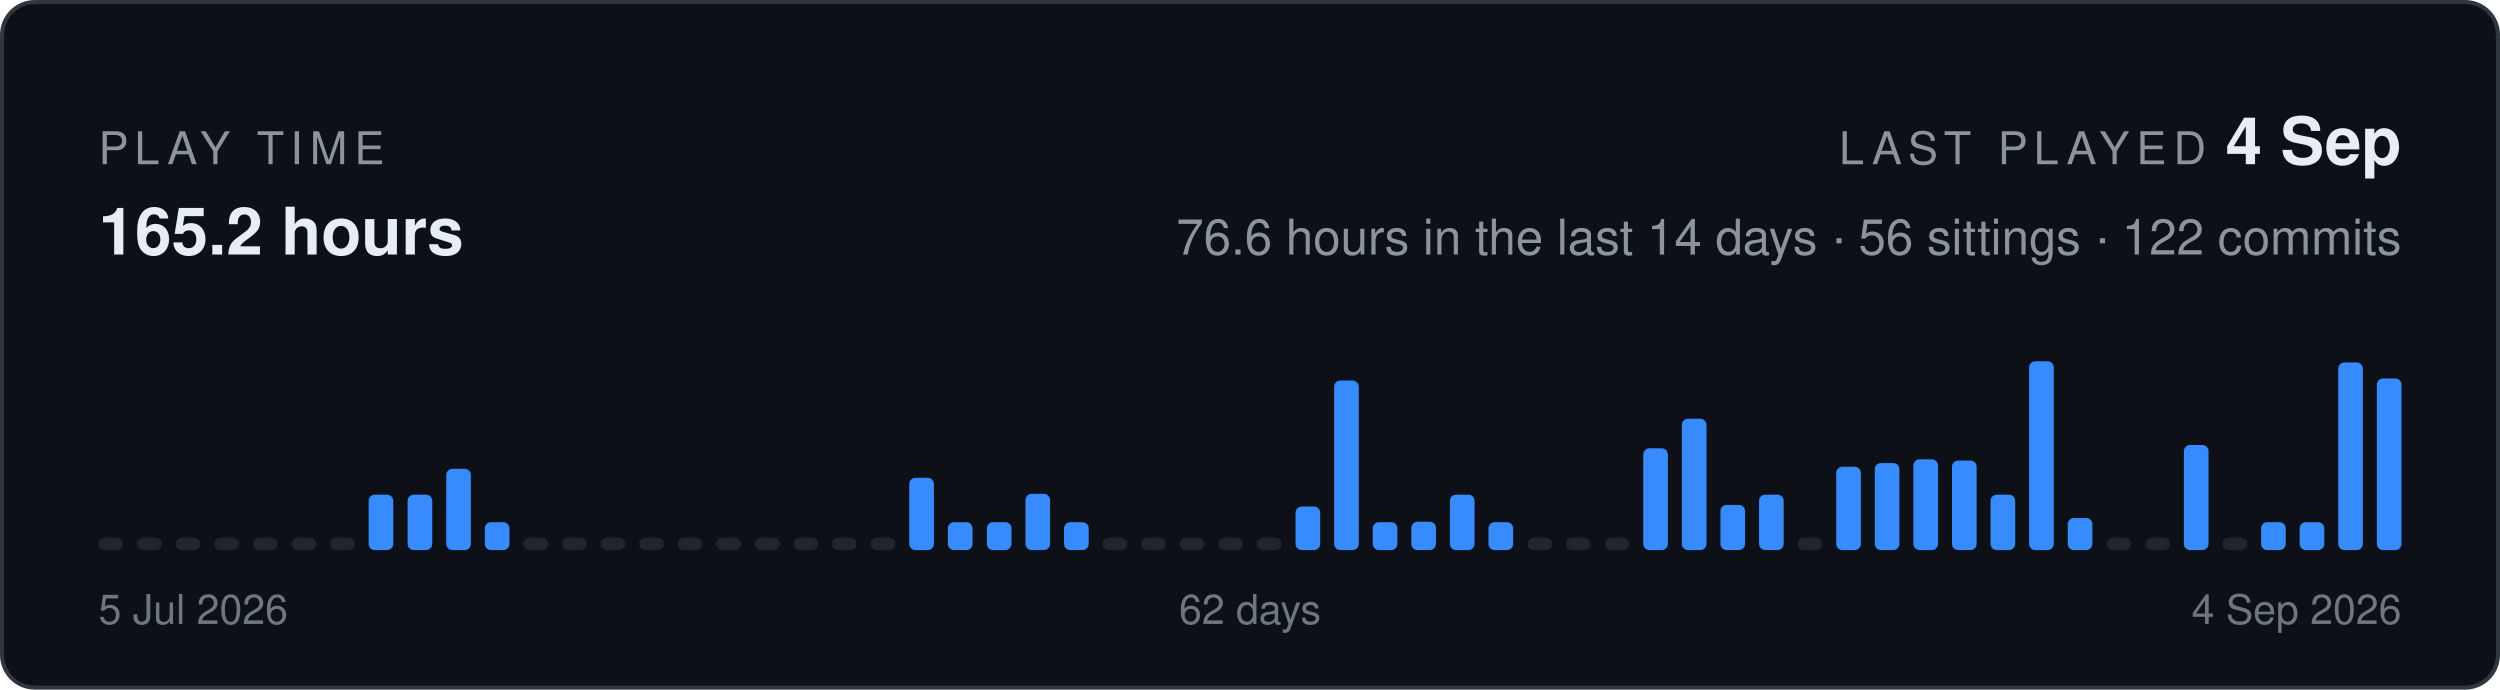
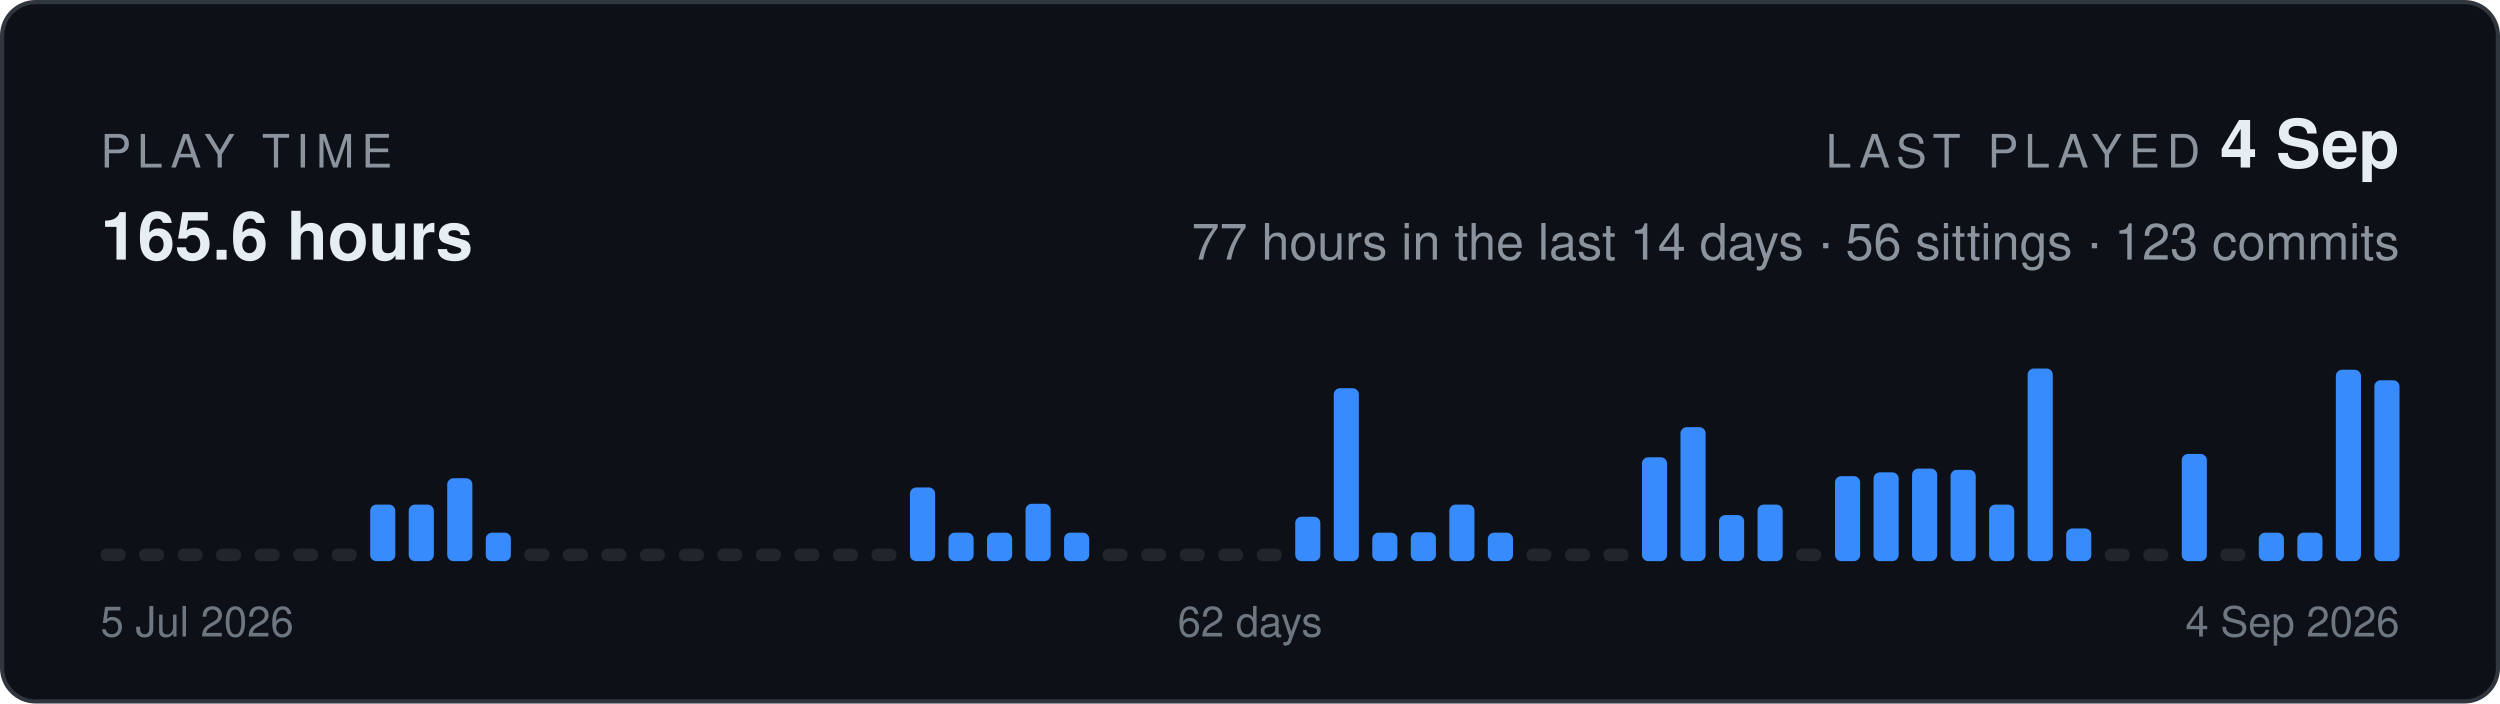
- <svg xmlns="http://www.w3.org/2000/svg" width="609" height="168" viewBox="0 0 609 168" role="img" aria-label="Play time: 165.2 hours over 122 commits, last played 4 Sep">
+ <svg xmlns="http://www.w3.org/2000/svg" width="597" height="168" viewBox="0 0 597 168" role="img" aria-label="Play time: 165.6 hours over 123 commits, last played 4 Sep">
  <style>
    .card { fill: #0d1117; stroke: #30363d }
    text { font-family: -apple-system, BlinkMacSystemFont, "Segoe UI", Helvetica, Arial, sans-serif }
    .label { font-size: 11px; letter-spacing: 1.7px; fill: #8b949e }
    .stat { font-size: 16px; font-weight: 600; letter-spacing: normal; fill: #e6edf3 }
    .note { font-size: 12px; fill: #8b949e }
    .axis { font-size: 10px; fill: #6e7681 }
    .bar { fill: #388bfd }
    .bar-quiet { fill: #21262d }
  </style>
-   <rect class="card" x="0.5" y="0.5" width="608" height="167" rx="8" />
+   <rect class="card" x="0.5" y="0.5" width="596" height="167" rx="8" />
  <text class="label" x="24" y="40">PLAY TIME</text>
-   <text class="stat" x="24" y="62">165.2 hours</text>
-   <text class="label" x="585" y="40" text-anchor="end">LAST PLAYED <tspan class="stat">4 Sep</tspan>
+   <text class="stat" x="24" y="62">165.6 hours</text>
+   <text class="label" x="573" y="40" text-anchor="end">LAST PLAYED <tspan class="stat">4 Sep</tspan>
  </text>
-   <text class="note" x="585" y="62" text-anchor="end">76.6 hours in the last 14 days   ·   56 sittings   ·   122 commits</text>
+   <text class="note" x="573" y="62" text-anchor="end">77 hours in the last 14 days   ·   56 sittings   ·   123 commits</text>
  <rect class="bar-quiet" x="24.0" y="131.0" width="6" height="3.0" rx="1.5" />
-   <rect class="bar-quiet" x="33.4" y="131.0" width="6" height="3.0" rx="1.5" />
-   <rect class="bar-quiet" x="42.8" y="131.0" width="6" height="3.0" rx="1.5" />
-   <rect class="bar-quiet" x="52.2" y="131.0" width="6" height="3.0" rx="1.5" />
-   <rect class="bar-quiet" x="61.6" y="131.0" width="6" height="3.0" rx="1.5" />
-   <rect class="bar-quiet" x="71.0" y="131.0" width="6" height="3.0" rx="1.5" />
-   <rect class="bar-quiet" x="80.4" y="131.0" width="6" height="3.0" rx="1.5" />
-   <rect class="bar" x="89.8" y="120.5" width="6" height="13.5" rx="1.5" />
-   <rect class="bar" x="99.3" y="120.5" width="6" height="13.5" rx="1.5" />
-   <rect class="bar" x="108.7" y="114.2" width="6" height="19.8" rx="1.5" />
-   <rect class="bar" x="118.1" y="127.2" width="6" height="6.8" rx="1.5" />
-   <rect class="bar-quiet" x="127.5" y="131.0" width="6" height="3.0" rx="1.5" />
-   <rect class="bar-quiet" x="136.9" y="131.0" width="6" height="3.0" rx="1.5" />
-   <rect class="bar-quiet" x="146.3" y="131.0" width="6" height="3.0" rx="1.5" />
-   <rect class="bar-quiet" x="155.7" y="131.0" width="6" height="3.0" rx="1.5" />
-   <rect class="bar-quiet" x="165.1" y="131.0" width="6" height="3.0" rx="1.5" />
-   <rect class="bar-quiet" x="174.5" y="131.0" width="6" height="3.0" rx="1.5" />
-   <rect class="bar-quiet" x="183.9" y="131.0" width="6" height="3.0" rx="1.5" />
-   <rect class="bar-quiet" x="193.3" y="131.0" width="6" height="3.0" rx="1.5" />
-   <rect class="bar-quiet" x="202.7" y="131.0" width="6" height="3.0" rx="1.5" />
-   <rect class="bar-quiet" x="212.1" y="131.0" width="6" height="3.0" rx="1.5" />
-   <rect class="bar" x="221.5" y="116.4" width="6" height="17.6" rx="1.5" />
-   <rect class="bar" x="230.9" y="127.2" width="6" height="6.8" rx="1.5" />
-   <rect class="bar" x="240.4" y="127.2" width="6" height="6.8" rx="1.5" />
-   <rect class="bar" x="249.8" y="120.3" width="6" height="13.7" rx="1.5" />
-   <rect class="bar" x="259.2" y="127.2" width="6" height="6.8" rx="1.5" />
-   <rect class="bar-quiet" x="268.6" y="131.0" width="6" height="3.0" rx="1.5" />
-   <rect class="bar-quiet" x="278.0" y="131.0" width="6" height="3.0" rx="1.5" />
-   <rect class="bar-quiet" x="287.4" y="131.0" width="6" height="3.0" rx="1.5" />
-   <rect class="bar-quiet" x="296.8" y="131.0" width="6" height="3.0" rx="1.5" />
-   <rect class="bar-quiet" x="306.2" y="131.0" width="6" height="3.0" rx="1.5" />
-   <rect class="bar" x="315.6" y="123.4" width="6" height="10.6" rx="1.5" />
-   <rect class="bar" x="325.0" y="92.7" width="6" height="41.3" rx="1.5" />
-   <rect class="bar" x="334.4" y="127.2" width="6" height="6.8" rx="1.5" />
-   <rect class="bar" x="343.8" y="127.1" width="6" height="6.9" rx="1.5" />
-   <rect class="bar" x="353.2" y="120.5" width="6" height="13.5" rx="1.5" />
-   <rect class="bar" x="362.6" y="127.2" width="6" height="6.8" rx="1.5" />
-   <rect class="bar-quiet" x="372.1" y="131.0" width="6" height="3.0" rx="1.5" />
-   <rect class="bar-quiet" x="381.5" y="131.0" width="6" height="3.0" rx="1.5" />
-   <rect class="bar-quiet" x="390.9" y="131.0" width="6" height="3.0" rx="1.5" />
-   <rect class="bar" x="400.3" y="109.2" width="6" height="24.8" rx="1.5" />
-   <rect class="bar" x="409.7" y="102.0" width="6" height="32.0" rx="1.5" />
-   <rect class="bar" x="419.1" y="123.0" width="6" height="11.0" rx="1.5" />
-   <rect class="bar" x="428.5" y="120.5" width="6" height="13.5" rx="1.5" />
-   <rect class="bar-quiet" x="437.9" y="131.0" width="6" height="3.0" rx="1.5" />
-   <rect class="bar" x="447.3" y="113.7" width="6" height="20.3" rx="1.5" />
-   <rect class="bar" x="456.7" y="112.8" width="6" height="21.2" rx="1.5" />
-   <rect class="bar" x="466.1" y="111.9" width="6" height="22.1" rx="1.5" />
-   <rect class="bar" x="475.5" y="112.2" width="6" height="21.8" rx="1.5" />
-   <rect class="bar" x="484.9" y="120.5" width="6" height="13.5" rx="1.5" />
-   <rect class="bar" x="494.3" y="88.0" width="6" height="46.0" rx="1.5" />
-   <rect class="bar" x="503.7" y="126.2" width="6" height="7.8" rx="1.5" />
-   <rect class="bar-quiet" x="513.2" y="131.0" width="6" height="3.0" rx="1.5" />
-   <rect class="bar-quiet" x="522.6" y="131.0" width="6" height="3.0" rx="1.5" />
-   <rect class="bar" x="532.0" y="108.4" width="6" height="25.6" rx="1.5" />
-   <rect class="bar-quiet" x="541.4" y="131.0" width="6" height="3.0" rx="1.5" />
-   <rect class="bar" x="550.8" y="127.2" width="6" height="6.8" rx="1.5" />
-   <rect class="bar" x="560.2" y="127.2" width="6" height="6.8" rx="1.5" />
-   <rect class="bar" x="569.6" y="88.3" width="6" height="45.7" rx="1.5" />
-   <rect class="bar" x="579.0" y="92.2" width="6" height="41.8" rx="1.5" />
+   <rect class="bar-quiet" x="33.2" y="131.0" width="6" height="3.0" rx="1.5" />
+   <rect class="bar-quiet" x="42.4" y="131.0" width="6" height="3.0" rx="1.5" />
+   <rect class="bar-quiet" x="51.6" y="131.0" width="6" height="3.0" rx="1.5" />
+   <rect class="bar-quiet" x="60.8" y="131.0" width="6" height="3.0" rx="1.5" />
+   <rect class="bar-quiet" x="70.0" y="131.0" width="6" height="3.0" rx="1.5" />
+   <rect class="bar-quiet" x="79.2" y="131.0" width="6" height="3.0" rx="1.5" />
+   <rect class="bar" x="88.4" y="120.5" width="6" height="13.5" rx="1.5" />
+   <rect class="bar" x="97.6" y="120.5" width="6" height="13.5" rx="1.5" />
+   <rect class="bar" x="106.8" y="114.2" width="6" height="19.8" rx="1.5" />
+   <rect class="bar" x="116.0" y="127.2" width="6" height="6.8" rx="1.5" />
+   <rect class="bar-quiet" x="125.2" y="131.0" width="6" height="3.0" rx="1.5" />
+   <rect class="bar-quiet" x="134.4" y="131.0" width="6" height="3.0" rx="1.5" />
+   <rect class="bar-quiet" x="143.6" y="131.0" width="6" height="3.0" rx="1.5" />
+   <rect class="bar-quiet" x="152.8" y="131.0" width="6" height="3.0" rx="1.5" />
+   <rect class="bar-quiet" x="162.1" y="131.0" width="6" height="3.0" rx="1.5" />
+   <rect class="bar-quiet" x="171.3" y="131.0" width="6" height="3.0" rx="1.5" />
+   <rect class="bar-quiet" x="180.5" y="131.0" width="6" height="3.0" rx="1.5" />
+   <rect class="bar-quiet" x="189.7" y="131.0" width="6" height="3.0" rx="1.5" />
+   <rect class="bar-quiet" x="198.9" y="131.0" width="6" height="3.0" rx="1.5" />
+   <rect class="bar-quiet" x="208.1" y="131.0" width="6" height="3.0" rx="1.5" />
+   <rect class="bar" x="217.3" y="116.4" width="6" height="17.6" rx="1.5" />
+   <rect class="bar" x="226.5" y="127.2" width="6" height="6.8" rx="1.5" />
+   <rect class="bar" x="235.7" y="127.2" width="6" height="6.8" rx="1.5" />
+   <rect class="bar" x="244.9" y="120.3" width="6" height="13.7" rx="1.5" />
+   <rect class="bar" x="254.1" y="127.2" width="6" height="6.8" rx="1.5" />
+   <rect class="bar-quiet" x="263.3" y="131.0" width="6" height="3.0" rx="1.5" />
+   <rect class="bar-quiet" x="272.5" y="131.0" width="6" height="3.0" rx="1.5" />
+   <rect class="bar-quiet" x="281.7" y="131.0" width="6" height="3.0" rx="1.5" />
+   <rect class="bar-quiet" x="290.9" y="131.0" width="6" height="3.0" rx="1.5" />
+   <rect class="bar-quiet" x="300.1" y="131.0" width="6" height="3.0" rx="1.5" />
+   <rect class="bar" x="309.3" y="123.4" width="6" height="10.6" rx="1.5" />
+   <rect class="bar" x="318.5" y="92.7" width="6" height="41.3" rx="1.5" />
+   <rect class="bar" x="327.7" y="127.2" width="6" height="6.8" rx="1.5" />
+   <rect class="bar" x="336.9" y="127.1" width="6" height="6.9" rx="1.5" />
+   <rect class="bar" x="346.1" y="120.5" width="6" height="13.5" rx="1.5" />
+   <rect class="bar" x="355.3" y="127.2" width="6" height="6.8" rx="1.5" />
+   <rect class="bar-quiet" x="364.5" y="131.0" width="6" height="3.0" rx="1.5" />
+   <rect class="bar-quiet" x="373.7" y="131.0" width="6" height="3.0" rx="1.5" />
+   <rect class="bar-quiet" x="382.9" y="131.0" width="6" height="3.0" rx="1.5" />
+   <rect class="bar" x="392.1" y="109.2" width="6" height="24.8" rx="1.5" />
+   <rect class="bar" x="401.3" y="102.0" width="6" height="32.0" rx="1.5" />
+   <rect class="bar" x="410.5" y="123.0" width="6" height="11.0" rx="1.5" />
+   <rect class="bar" x="419.7" y="120.5" width="6" height="13.5" rx="1.5" />
+   <rect class="bar-quiet" x="428.9" y="131.0" width="6" height="3.0" rx="1.5" />
+   <rect class="bar" x="438.2" y="113.7" width="6" height="20.3" rx="1.5" />
+   <rect class="bar" x="447.4" y="112.8" width="6" height="21.2" rx="1.5" />
+   <rect class="bar" x="456.6" y="111.9" width="6" height="22.1" rx="1.5" />
+   <rect class="bar" x="465.8" y="112.2" width="6" height="21.8" rx="1.5" />
+   <rect class="bar" x="475.0" y="120.5" width="6" height="13.5" rx="1.5" />
+   <rect class="bar" x="484.2" y="88.0" width="6" height="46.0" rx="1.5" />
+   <rect class="bar" x="493.4" y="126.2" width="6" height="7.8" rx="1.5" />
+   <rect class="bar-quiet" x="502.6" y="131.0" width="6" height="3.0" rx="1.5" />
+   <rect class="bar-quiet" x="511.8" y="131.0" width="6" height="3.0" rx="1.5" />
+   <rect class="bar" x="521.0" y="108.4" width="6" height="25.6" rx="1.5" />
+   <rect class="bar-quiet" x="530.2" y="131.0" width="6" height="3.0" rx="1.5" />
+   <rect class="bar" x="539.4" y="127.2" width="6" height="6.8" rx="1.5" />
+   <rect class="bar" x="548.6" y="127.2" width="6" height="6.8" rx="1.5" />
+   <rect class="bar" x="557.8" y="88.3" width="6" height="45.7" rx="1.5" />
+   <rect class="bar" x="567.0" y="90.8" width="6" height="43.2" rx="1.5" />
  <text class="axis" x="24" y="152">5 Jul 2026</text>
-   <text class="axis" x="304.5" y="152" text-anchor="middle">62 days</text>
-   <text class="axis" x="585" y="152" text-anchor="end">4 Sep 2026</text>
+   <text class="axis" x="298.5" y="152" text-anchor="middle">62 days</text>
+   <text class="axis" x="573" y="152" text-anchor="end">4 Sep 2026</text>
</svg>
